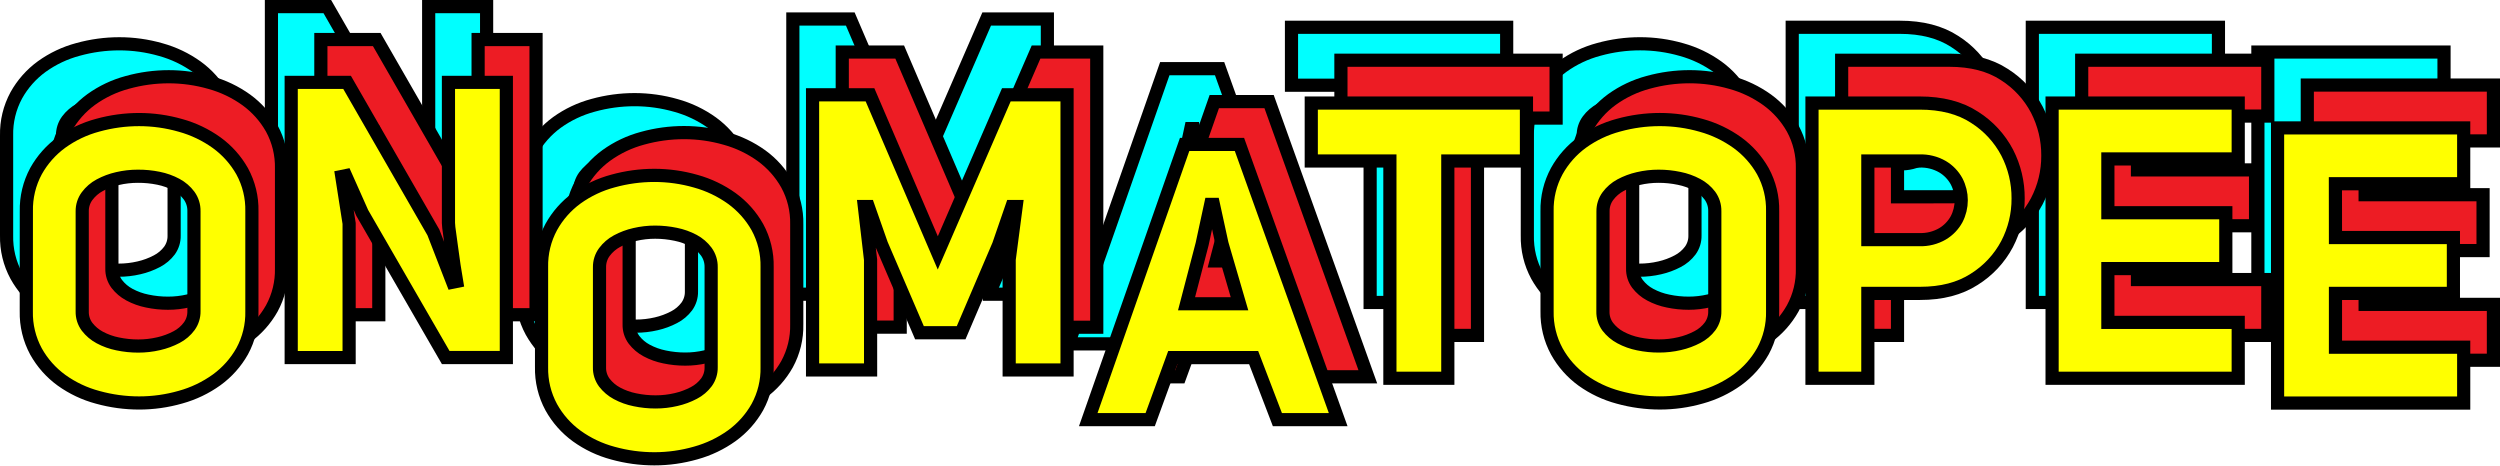
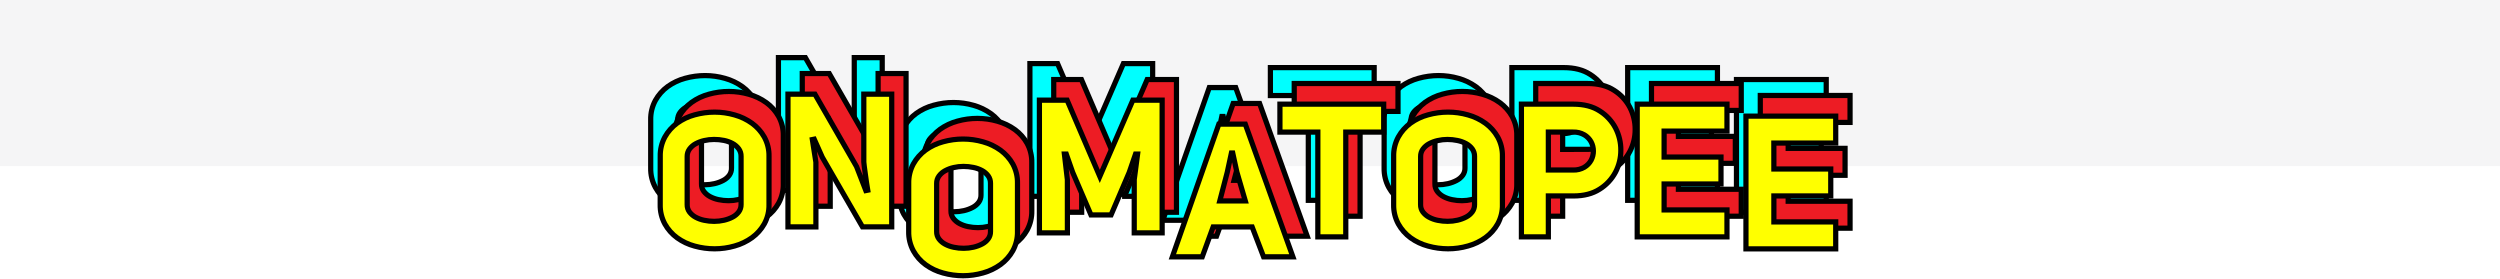
- <svg xmlns="http://www.w3.org/2000/svg" viewBox="0 0 1249.14 232.58">
-   <defs>
-     <style>.cls-1{fill:aqua;}.cls-1,.cls-2,.cls-3{stroke:#000;stroke-miterlimit:10;stroke-width:6.58px;}.cls-2{fill:#ed1c24;}.cls-3{fill:#ff0;}</style>
-   </defs>
-   <g id="Laag_2" data-name="Laag 2">
-     <g id="logo">
-       <g id="logo-2" data-name="logo">
-         <g id="logo-3" data-name="logo">
-           <path class="cls-1" d="M3.29,67.73A40.36,40.36,0,0,1,8.15,47.62,44.58,44.58,0,0,1,20.88,33.25,55.54,55.54,0,0,1,38.94,24.7a77.45,77.45,0,0,1,20.69-2.82,75,75,0,0,1,20.69,2.91A57,57,0,0,1,98.4,33.44a44.93,44.93,0,0,1,12.73,14.28,39.85,39.85,0,0,1,4.86,20v49.93a39.84,39.84,0,0,1-4.86,20A44.86,44.86,0,0,1,98.4,152a56.94,56.94,0,0,1-18.07,8.65,75,75,0,0,1-20.69,2.91,77.45,77.45,0,0,1-20.69-2.82,55.38,55.38,0,0,1-18.07-8.55A44.51,44.51,0,0,1,8.15,137.77a40.35,40.35,0,0,1-4.86-20.11Zm27.91,50a12.34,12.34,0,0,0,2.43,7.68A19.66,19.66,0,0,0,40,130.73a32.21,32.21,0,0,0,8.95,3.21A49.61,49.61,0,0,0,59.22,135a44.39,44.39,0,0,0,10.21-1.17,36.44,36.44,0,0,0,8.95-3.31,18.41,18.41,0,0,0,6.32-5.35A12.38,12.38,0,0,0,87,117.69v-50a12.79,12.79,0,0,0-2.43-7.78,19.23,19.23,0,0,0-6.32-5.45,32.45,32.45,0,0,0-8.95-3.21A49.84,49.84,0,0,0,59,50.2a44.44,44.44,0,0,0-10.21,1.17A34.87,34.87,0,0,0,40,54.67a19.21,19.21,0,0,0-6.32,5.45,12.47,12.47,0,0,0-2.43,7.59Z" />
-           <path class="cls-1" d="M214.19,73.6V3.29h28.95v137.5H212.83l-41.7-72.25-8.3-18.64-1.93.39,3.67,23.5v67H135.62V3.29h27.92l43.14,75,9.63,24.86,1.93-.39q-.58-3.3-1.25-7.87t-1.25-8.93q-.58-4.37-1.06-7.77A40.28,40.28,0,0,1,214.19,73.6Z" />
-           <path class="cls-1" d="M260.72,95.65a40.36,40.36,0,0,1,4.86-20.11A44.56,44.56,0,0,1,278.3,61.16a55.55,55.55,0,0,1,18.07-8.55,77.46,77.46,0,0,1,20.69-2.82,75,75,0,0,1,20.69,2.91,57,57,0,0,1,18.07,8.65,44.92,44.92,0,0,1,12.73,14.28,39.85,39.85,0,0,1,4.86,20v49.93a39.84,39.84,0,0,1-4.86,20,44.85,44.85,0,0,1-12.73,14.28,56.93,56.93,0,0,1-18.07,8.65,75,75,0,0,1-20.69,2.91,77.46,77.46,0,0,1-20.69-2.82,55.38,55.38,0,0,1-18.07-8.55,44.49,44.49,0,0,1-12.73-14.38,40.35,40.35,0,0,1-4.86-20.11Zm28.95,50a12.34,12.34,0,0,0,2.43,7.68,19.65,19.65,0,0,0,6.32,5.35,32.21,32.21,0,0,0,8.95,3.21,49.61,49.61,0,0,0,10.31,1.07,44.38,44.38,0,0,0,10.21-1.17,36.45,36.45,0,0,0,8.95-3.31,18.41,18.41,0,0,0,6.32-5.35,12.39,12.39,0,0,0,2.33-7.49v-50a12.79,12.79,0,0,0-2.43-7.78,19.23,19.23,0,0,0-6.32-5.45,32.45,32.45,0,0,0-8.95-3.21,49.84,49.84,0,0,0-10.31-1.07,44.44,44.44,0,0,0-10.21,1.17,34.87,34.87,0,0,0-8.85,3.31A19.2,19.2,0,0,0,292.1,88a12.47,12.47,0,0,0-2.43,7.59Z" />
-           <path class="cls-1" d="M425.1,147H396.15V9.5h28.7l33.87,79L493,9.5h30.33V147H494.36V91.82l3.48-26.5h-2.13l-6.58,19.15-18.76,43.91H449.55l-19-44.24-6.6-18.82H422l3.1,26.58Z" />
-           <path class="cls-1" d="M658.75,171.81H628.38l-11.87-31h-40.4l-11.3,31H533.87L582,34.31h27.38ZM583,113.91h26.47l-8.76-30-4.28-19.65H595l-4.28,19.85Z" />
-           <path class="cls-1" d="M713.54,42.58V151.13H684.59V42.58H645.3V13.63H752.82V42.58Z" />
-           <path class="cls-1" d="M763.16,67.73A40.36,40.36,0,0,1,768,47.62a44.56,44.56,0,0,1,12.73-14.38,55.55,55.55,0,0,1,18.07-8.55,77.46,77.46,0,0,1,20.69-2.82,75,75,0,0,1,20.69,2.91,57,57,0,0,1,18.07,8.65A44.92,44.92,0,0,1,871,47.72a39.85,39.85,0,0,1,4.86,20v49.93a39.84,39.84,0,0,1-4.86,20A44.85,44.85,0,0,1,858.27,152a56.93,56.93,0,0,1-18.07,8.65,75,75,0,0,1-20.69,2.91,77.46,77.46,0,0,1-20.69-2.82,55.38,55.38,0,0,1-18.07-8.55A44.49,44.49,0,0,1,768,137.77a40.35,40.35,0,0,1-4.86-20.11Zm27.91,50a12.34,12.34,0,0,0,2.43,7.68,19.65,19.65,0,0,0,6.32,5.35,32.21,32.21,0,0,0,8.95,3.21A49.61,49.61,0,0,0,819.09,135a44.38,44.38,0,0,0,10.21-1.17,36.45,36.45,0,0,0,8.95-3.31,18.41,18.41,0,0,0,6.32-5.35,12.39,12.39,0,0,0,2.33-7.49v-50a12.79,12.79,0,0,0-2.43-7.78,19.23,19.23,0,0,0-6.32-5.45,32.45,32.45,0,0,0-8.95-3.21,49.84,49.84,0,0,0-10.31-1.07,44.44,44.44,0,0,0-10.21,1.17,34.87,34.87,0,0,0-8.85,3.31,19.2,19.2,0,0,0-6.32,5.45,12.47,12.47,0,0,0-2.43,7.59Z" />
-           <path class="cls-1" d="M895.49,13.63h53.78q16.53,0,27.43,7.1A46.31,46.31,0,0,1,993,38.43a49.33,49.33,0,0,1,5.45,22.85,48.59,48.59,0,0,1-5.54,22.85,46.32,46.32,0,0,1-16.44,17.6q-10.89,7-27,7H923.41v42.39H895.49Zm53.65,68.23A21.53,21.53,0,0,0,960.76,79a19.2,19.2,0,0,0,7-7.26,20.51,20.51,0,0,0,0-19,19.2,19.2,0,0,0-7-7.26,21.53,21.53,0,0,0-11.61-2.9H923.41V81.86Z" />
-           <path class="cls-1" d="M1043.33,68.42h58.93V96.34h-58.93v26.88h65.13v27.91h-93V13.63h93V41.54h-65.13Z" />
-           <path class="cls-1" d="M1157.05,80.83H1216v27.91h-58.93v26.88h64.1v27.91h-93V26h93V54h-64.1Z" />
+ <svg xmlns="http://www.w3.org/2000/svg" width="1920" height="213.754" viewBox="0 0 1920 213.754">
+   <g id="onomatopee" transform="translate(1.13 -0.419)">
+     <rect id="witte_achtergrond" data-name="witte achtergrond" width="1920" height="127.581" transform="translate(-1.13 0.419)" fill="#f5f5f6" />
+     <g id="onomatopee_logo" data-name="onomatopee logo" transform="translate(498.601 44.679)">
+       <g id="logo" transform="translate(0 0)">
+         <g id="logo-2" data-name="logo">
+           <g id="logo-3" data-name="logo">
+             <path id="Path_22" data-name="Path 22" d="M3.287,55.868a29.918,29.918,0,0,1,3.6-14.907,33.047,33.047,0,0,1,9.437-10.652A41.171,41.171,0,0,1,29.715,23.97a57.413,57.413,0,0,1,15.337-2.09A55.6,55.6,0,0,1,60.39,24.037a42.254,42.254,0,0,1,13.4,6.412,33.306,33.306,0,0,1,9.437,10.586,29.541,29.541,0,0,1,3.6,14.826V92.874a29.533,29.533,0,0,1-3.6,14.826,33.254,33.254,0,0,1-9.437,10.638,42.209,42.209,0,0,1-13.4,6.412,55.6,55.6,0,0,1-15.337,2.157,57.414,57.414,0,0,1-15.337-2.09,41.053,41.053,0,0,1-13.4-6.338A32.995,32.995,0,0,1,6.89,107.788a29.911,29.911,0,0,1-3.6-14.907ZM23.977,92.933a9.148,9.148,0,0,0,1.8,5.693A14.574,14.574,0,0,0,30.5,102.57a23.876,23.876,0,0,0,6.635,2.38,36.774,36.774,0,0,0,7.613.786,32.906,32.906,0,0,0,7.569-.867,27.013,27.013,0,0,0,6.635-2.454,13.647,13.647,0,0,0,4.685-3.966,9.177,9.177,0,0,0,1.7-5.545V55.839a9.481,9.481,0,0,0-1.8-5.767,14.256,14.256,0,0,0-4.685-4.04,24.055,24.055,0,0,0-6.635-2.38,36.946,36.946,0,0,0-7.635-.778,32.944,32.944,0,0,0-7.569.867A25.849,25.849,0,0,0,30.5,46.187a14.24,14.24,0,0,0-4.685,4.04,9.244,9.244,0,0,0-1.8,5.626Z" transform="translate(-3.28 -8.099)" fill="aqua" stroke="#000" stroke-miterlimit="10" stroke-width="4" />
+             <path id="Path_23" data-name="Path 23" d="M193.863,55.41V3.29h21.46V105.218H192.855L161.943,51.659l-6.153-13.818-1.431.289,2.721,17.42v49.667H135.62V3.29h20.7l31.979,55.6,7.139,18.429,1.431-.289q-.43-2.446-.927-5.834t-.927-6.62q-.43-3.239-.786-5.76a29.87,29.87,0,0,1-.363-3.4Z" transform="translate(-37.517 -3.29)" fill="aqua" stroke="#000" stroke-miterlimit="10" stroke-width="4" />
+             <path id="Path_24" data-name="Path 24" d="M260.715,83.786a29.92,29.92,0,0,1,3.6-14.907,33.032,33.032,0,0,1,9.429-10.66,41.178,41.178,0,0,1,13.4-6.338,57.42,57.42,0,0,1,15.337-2.09,55.6,55.6,0,0,1,15.338,2.157,42.254,42.254,0,0,1,13.394,6.412,33.3,33.3,0,0,1,9.437,10.586,29.541,29.541,0,0,1,3.6,14.826v37.013a29.534,29.534,0,0,1-3.6,14.826,33.25,33.25,0,0,1-9.437,10.586,42.2,42.2,0,0,1-13.4,6.412,55.6,55.6,0,0,1-15.337,2.157,57.418,57.418,0,0,1-15.337-2.09,41.052,41.052,0,0,1-13.4-6.338,32.979,32.979,0,0,1-9.437-10.66,29.911,29.911,0,0,1-3.6-14.907Zm21.46,37.065a9.147,9.147,0,0,0,1.8,5.693,14.567,14.567,0,0,0,4.685,3.966,23.876,23.876,0,0,0,6.635,2.38,36.777,36.777,0,0,0,7.643.793,32.9,32.9,0,0,0,7.569-.867,27.019,27.019,0,0,0,6.635-2.454,13.648,13.648,0,0,0,4.685-3.966,9.184,9.184,0,0,0,1.727-5.552V83.778a9.481,9.481,0,0,0-1.8-5.767,14.258,14.258,0,0,0-4.685-4.04,24.057,24.057,0,0,0-6.635-2.38,36.948,36.948,0,0,0-7.643-.793,32.942,32.942,0,0,0-7.569.867,25.85,25.85,0,0,0-6.56,2.454,14.232,14.232,0,0,0-4.685,4,9.243,9.243,0,0,0-1.8,5.626Z" transform="translate(-69.877 -15.32)" fill="aqua" stroke="#000" stroke-miterlimit="10" stroke-width="4" />
+             <path id="Path_25" data-name="Path 25" d="M417.61,111.428H396.15V9.5h21.275l25.108,58.562L467.944,9.5h22.483V111.428H468.952v-40.9l2.58-19.644h-1.579l-4.878,14.2-13.906,32.55H435.735L421.65,64.83l-4.892-13.951h-1.446l2.3,19.7Z" transform="translate(-104.919 -4.897)" fill="aqua" stroke="#000" stroke-miterlimit="10" stroke-width="4" />
+             <path id="Path_26" data-name="Path 26" d="M626.442,136.238H603.93l-8.8-22.98H565.182l-8.377,22.98H533.87L569.548,34.31h20.3ZM570.289,93.317h19.622l-6.494-22.239-3.173-14.566h-1.06l-3.173,14.715Z" transform="translate(-140.548 -11.315)" fill="aqua" stroke="#000" stroke-miterlimit="10" stroke-width="4" />
+             <path id="Path_27" data-name="Path 27" d="M695.886,35.09v80.467h-21.46V35.09H645.3V13.63H725V35.09Z" transform="translate(-169.376 -5.965)" fill="aqua" stroke="#000" stroke-miterlimit="10" stroke-width="4" />
+             <path id="Path_28" data-name="Path 28" d="M763.152,55.866a29.919,29.919,0,0,1,3.588-14.907,33.033,33.033,0,0,1,9.437-10.66,41.177,41.177,0,0,1,13.4-6.338,57.421,57.421,0,0,1,15.338-2.09,55.6,55.6,0,0,1,15.338,2.157,42.256,42.256,0,0,1,13.395,6.412,33.3,33.3,0,0,1,9.451,10.593,29.541,29.541,0,0,1,3.6,14.826V92.871a29.53,29.53,0,0,1-3.6,14.826,33.248,33.248,0,0,1-9.436,10.638,42.207,42.207,0,0,1-13.4,6.412,55.6,55.6,0,0,1-15.337,2.157,57.419,57.419,0,0,1-15.337-2.09,41.05,41.05,0,0,1-13.4-6.338,32.977,32.977,0,0,1-9.451-10.689,29.909,29.909,0,0,1-3.6-14.907ZM783.842,92.93a9.147,9.147,0,0,0,1.8,5.693,14.565,14.565,0,0,0,4.685,3.966,23.879,23.879,0,0,0,6.635,2.38,36.775,36.775,0,0,0,7.65.764,32.9,32.9,0,0,0,7.569-.867,27.019,27.019,0,0,0,6.635-2.454,13.648,13.648,0,0,0,4.685-3.966,9.186,9.186,0,0,0,1.727-5.552V55.829a9.478,9.478,0,0,0-1.8-5.767,14.254,14.254,0,0,0-4.685-4.04,24.052,24.052,0,0,0-6.635-2.38,36.943,36.943,0,0,0-7.643-.793,32.94,32.94,0,0,0-7.568.867,25.848,25.848,0,0,0-6.561,2.454,14.231,14.231,0,0,0-4.685,4.04,9.245,9.245,0,0,0-1.8,5.626Z" transform="translate(-199.86 -8.097)" fill="aqua" stroke="#000" stroke-miterlimit="10" stroke-width="4" />
+             <path id="Path_29" data-name="Path 29" d="M895.49,13.63h39.867q12.254,0,20.334,5.263a34.331,34.331,0,0,1,12.083,13.121,36.57,36.57,0,0,1,4.04,16.938,36.023,36.023,0,0,1-4.107,16.939A34.339,34.339,0,0,1,955.52,78.938q-8.073,5.189-20.015,5.189H916.187V115.55h-20.7ZM935.26,64.208a15.96,15.96,0,0,0,8.614-2.12,14.232,14.232,0,0,0,5.189-5.382,15.2,15.2,0,0,0,0-14.085,14.232,14.232,0,0,0-5.189-5.382,15.96,15.96,0,0,0-8.606-2.15H916.187V64.208Z" transform="translate(-234.102 -5.965)" fill="aqua" stroke="#000" stroke-miterlimit="10" stroke-width="4" />
+             <path id="Path_30" data-name="Path 30" d="M1036.12,54.245H1079.8v20.7H1036.12V94.868h48.28v20.689h-68.94V13.63h68.94V34.319h-48.28Z" transform="translate(-265.139 -5.965)" fill="aqua" stroke="#000" stroke-miterlimit="10" stroke-width="4" />
+             <path id="Path_31" data-name="Path 31" d="M1149.578,66.645h43.7V87.335h-43.684V107.26h47.516V127.95h-68.94V26h68.94V46.756h-47.516Z" transform="translate(-294.298 -9.165)" fill="aqua" stroke="#000" stroke-miterlimit="10" stroke-width="4" />
+           </g>
+           <g id="logo-4" data-name="logo" transform="translate(18.317 12.202)">
+             <path id="Path_32" data-name="Path 32" d="M28,72.328a29.918,29.918,0,0,1,3.6-14.907,33.047,33.047,0,0,1,9.422-10.652,41.172,41.172,0,0,1,13.4-6.338,57.413,57.413,0,0,1,15.337-2.09A55.6,55.6,0,0,1,85.077,40.5a42.253,42.253,0,0,1,13.4,6.412A33.306,33.306,0,0,1,107.908,57.5a29.541,29.541,0,0,1,3.6,14.826v37.013a29.534,29.534,0,0,1-3.6,14.826,33.255,33.255,0,0,1-9.437,10.586,42.21,42.21,0,0,1-13.4,6.42,55.6,55.6,0,0,1-15.322,2.179,57.415,57.415,0,0,1-15.337-2.09,41.054,41.054,0,0,1-13.4-6.338,33,33,0,0,1-9.437-10.66A29.911,29.911,0,0,1,28,109.348Zm20.689,37.065a9.147,9.147,0,0,0,1.8,5.693,14.574,14.574,0,0,0,4.685,3.966,23.877,23.877,0,0,0,6.635,2.38,36.775,36.775,0,0,0,7.643.793,32.909,32.909,0,0,0,7.569-.867,27.013,27.013,0,0,0,6.635-2.454,13.647,13.647,0,0,0,4.685-3.966,9.177,9.177,0,0,0,1.735-5.552V72.321a9.481,9.481,0,0,0-1.8-5.767,14.255,14.255,0,0,0-4.678-4.047,24.055,24.055,0,0,0-6.672-2.38,36.945,36.945,0,0,0-7.643-.793,32.943,32.943,0,0,0-7.554.867,25.849,25.849,0,0,0-6.56,2.454,14.24,14.24,0,0,0-4.685,4.04,9.244,9.244,0,0,0-1.8,5.626Z" transform="translate(-27.989 -24.559)" fill="#ed1c24" stroke="#000" stroke-miterlimit="10" stroke-width="4" />
+             <path id="Path_33" data-name="Path 33" d="M218.563,71.87V19.75h21.46V121.678H217.555L186.643,68.119,180.491,54.3l-1.431.289,2.721,17.42v49.667H160.32V19.75h20.7L213,75.347l7.131,18.406,1.431-.289q-.43-2.446-.927-5.834t-.927-6.62q-.43-3.239-.786-5.76A29.847,29.847,0,0,1,218.563,71.87Z" transform="translate(-62.224 -19.75)" fill="#ed1c24" stroke="#000" stroke-miterlimit="10" stroke-width="4" />
+             <path id="Path_34" data-name="Path 34" d="M285.407,100.246a29.92,29.92,0,0,1,3.6-14.907,33.032,33.032,0,0,1,9.437-10.66,41.177,41.177,0,0,1,13.4-6.338,57.419,57.419,0,0,1,15.337-2.09,55.6,55.6,0,0,1,15.338,2.157,42.252,42.252,0,0,1,13.394,6.412,33.3,33.3,0,0,1,9.429,10.593,29.538,29.538,0,0,1,3.6,14.826v36.99a29.533,29.533,0,0,1-3.6,14.826A33.248,33.248,0,0,1,355.9,162.64a42.2,42.2,0,0,1-13.388,6.464,55.6,55.6,0,0,1-15.337,2.157,57.422,57.422,0,0,1-15.337-2.09,41.052,41.052,0,0,1-13.4-6.345,32.98,32.98,0,0,1-9.437-10.66,29.911,29.911,0,0,1-3.6-14.937Zm21.46,37.065a9.147,9.147,0,0,0,1.8,5.693,14.566,14.566,0,0,0,4.685,3.966,23.88,23.88,0,0,0,6.635,2.38,36.774,36.774,0,0,0,7.643.793,32.9,32.9,0,0,0,7.569-.867,27.021,27.021,0,0,0,6.635-2.454,13.647,13.647,0,0,0,4.685-3.966,9.185,9.185,0,0,0,1.727-5.552V100.238a9.482,9.482,0,0,0-1.8-5.767,14.255,14.255,0,0,0-4.685-4.04,24.053,24.053,0,0,0-6.634-2.38,36.948,36.948,0,0,0-7.643-.793,32.944,32.944,0,0,0-7.539.852,25.845,25.845,0,0,0-6.59,2.417,14.232,14.232,0,0,0-4.685,4.04,9.245,9.245,0,0,0-1.8,5.626Z" transform="translate(-94.583 -31.78)" fill="#ed1c24" stroke="#000" stroke-miterlimit="10" stroke-width="4" />
+             <path id="Path_35" data-name="Path 35" d="M442.3,127.9H420.84V26h21.275l25.107,58.562L492.619,26H515.1V127.928H493.65V87l2.58-19.644H494.65l-4.878,14.2L475.866,114.1H460.425L446.34,81.308l-4.892-13.951H440.01l2.3,19.7Z" transform="translate(-129.623 -21.367)" fill="#ed1c24" stroke="#000" stroke-miterlimit="10" stroke-width="4" />
+             <path id="Path_36" data-name="Path 36" d="M651.135,152.7H628.63l-8.8-22.98H589.882l-8.376,22.98H558.57l35.7-101.928h20.3Zm-56.168-42.913h19.622L608.1,87.546l-3.173-14.552h-1.008l-3.173,14.715Z" transform="translate(-165.254 -27.775)" fill="#ed1c24" stroke="#000" stroke-miterlimit="10" stroke-width="4" />
+             <path id="Path_37" data-name="Path 37" d="M720.578,51.521v80.5h-21.46v-80.5H670V30.09h79.7V51.521Z" transform="translate(-194.082 -22.425)" fill="#ed1c24" stroke="#000" stroke-miterlimit="10" stroke-width="4" />
+             <path id="Path_38" data-name="Path 38" d="M787.847,72.326a29.92,29.92,0,0,1,3.6-14.907,33.033,33.033,0,0,1,9.437-10.66,41.178,41.178,0,0,1,13.4-6.338,57.421,57.421,0,0,1,15.338-2.09,55.6,55.6,0,0,1,15.338,2.157,42.252,42.252,0,0,1,13.424,6.419,33.3,33.3,0,0,1,9.437,10.586,29.544,29.544,0,0,1,3.6,14.826v37.013a29.535,29.535,0,0,1-3.6,14.826,33.248,33.248,0,0,1-9.437,10.608,42.2,42.2,0,0,1-13.4,6.412,55.6,55.6,0,0,1-15.367,2.172,57.421,57.421,0,0,1-15.337-2.091,41.05,41.05,0,0,1-13.4-6.338,32.978,32.978,0,0,1-9.437-10.66,29.915,29.915,0,0,1-3.6-14.907Zm20.69,37.065a9.147,9.147,0,0,0,1.8,5.693,14.566,14.566,0,0,0,4.685,3.966,23.88,23.88,0,0,0,6.634,2.38,36.779,36.779,0,0,0,7.643.793,32.9,32.9,0,0,0,7.584-.89,27.022,27.022,0,0,0,6.634-2.454,13.645,13.645,0,0,0,4.685-3.966,9.183,9.183,0,0,0,1.727-5.552V72.3a9.481,9.481,0,0,0-1.8-5.767,14.26,14.26,0,0,0-4.685-4.04,24.057,24.057,0,0,0-6.635-2.38,36.945,36.945,0,0,0-7.643-.793,32.942,32.942,0,0,0-7.569.867,25.848,25.848,0,0,0-6.56,2.454,14.232,14.232,0,0,0-4.685,4.04,9.245,9.245,0,0,0-1.8,5.626Z" transform="translate(-224.568 -24.557)" fill="#ed1c24" stroke="#000" stroke-miterlimit="10" stroke-width="4" />
+             <path id="Path_39" data-name="Path 39" d="M920.19,30.09h39.889q12.253,0,20.333,5.263a34.327,34.327,0,0,1,12.113,13.121,36.57,36.57,0,0,1,4.04,16.939,36.024,36.024,0,0,1-4.107,16.939A34.334,34.334,0,0,1,980.272,95.4q-8.072,5.189-20.015,5.189H940.879V132.01H920.19Zm39.77,50.578a15.96,15.96,0,0,0,8.606-2.15,14.234,14.234,0,0,0,5.189-5.382,15.2,15.2,0,0,0,0-14.085,14.234,14.234,0,0,0-5.189-5.382,15.96,15.96,0,0,0-8.606-2.15H940.879V80.676Z" transform="translate(-258.808 -22.425)" fill="#ed1c24" stroke="#000" stroke-miterlimit="10" stroke-width="4" />
+             <path id="Path_40" data-name="Path 40" d="M1060.79,70.713h43.736V91.4H1060.79v19.926h48.28v20.689h-68.94V30.09h68.94V50.779h-48.28Z" transform="translate(-289.838 -22.425)" fill="#ed1c24" stroke="#000" stroke-miterlimit="10" stroke-width="4" />
+             <path id="Path_41" data-name="Path 41" d="M1174.273,83.115h43.685V103.8h-43.685v19.926h47.517v20.7h-68.94V42.5h68.94V63.189h-47.517Z" transform="translate(-319 -25.636)" fill="#ed1c24" stroke="#000" stroke-miterlimit="10" stroke-width="4" />
+           </g>
+           <path id="Path_42" data-name="Path 42" d="M13.16,93.728a29.919,29.919,0,0,1,3.58-14.9,33.047,33.047,0,0,1,9.451-10.66,41.172,41.172,0,0,1,13.4-6.338,57.414,57.414,0,0,1,15.337-2.09A55.6,55.6,0,0,1,70.261,61.9a42.253,42.253,0,0,1,13.4,6.412A33.307,33.307,0,0,1,93.093,78.9a29.541,29.541,0,0,1,3.6,14.826v37.013a29.533,29.533,0,0,1-3.6,14.826,33.255,33.255,0,0,1-9.437,10.586,42.209,42.209,0,0,1-13.4,6.412,55.6,55.6,0,0,1-15.337,2.157,57.412,57.412,0,0,1-15.337-2.09,41.053,41.053,0,0,1-13.4-6.323,33,33,0,0,1-9.451-10.645,29.911,29.911,0,0,1-3.6-14.907Zm20.689,37.065a9.147,9.147,0,0,0,1.8,5.693,14.574,14.574,0,0,0,4.685,3.966,23.876,23.876,0,0,0,6.635,2.38,36.777,36.777,0,0,0,7.643.793,32.908,32.908,0,0,0,7.569-.867,27.011,27.011,0,0,0,6.635-2.454,13.647,13.647,0,0,0,4.685-4.018,9.177,9.177,0,0,0,1.735-5.552V93.669a9.481,9.481,0,0,0-1.8-5.767,14.255,14.255,0,0,0-4.685-4.04,24.056,24.056,0,0,0-6.635-2.38,36.946,36.946,0,0,0-7.643-.749A32.942,32.942,0,0,0,46.9,81.6a25.847,25.847,0,0,0-6.56,2.454A14.24,14.24,0,0,0,35.65,88.1a9.244,9.244,0,0,0-1.8,5.626Z" transform="translate(-5.828 -17.894)" fill="#ff0" stroke="#000" stroke-miterlimit="10" stroke-width="4" />
+           <path id="Path_43" data-name="Path 43" d="M203.743,93.27V41.15h21.446V143.078H202.735L171.816,89.527l-6.153-13.818L164.232,76l2.721,17.42v49.667H145.5V41.15h20.7l31.979,55.6,7.139,18.421,1.431-.289q-.43-2.446-.927-5.834t-.927-6.62q-.43-3.239-.786-5.76A29.86,29.86,0,0,1,203.743,93.27Z" transform="translate(-40.074 -13.085)" fill="#ff0" stroke="#000" stroke-miterlimit="10" stroke-width="4" />
+           <path id="Path_44" data-name="Path 44" d="M270.587,121.641a29.918,29.918,0,0,1,3.6-14.907,33.031,33.031,0,0,1,9.437-10.675,41.178,41.178,0,0,1,13.4-6.338,57.42,57.42,0,0,1,15.337-2.09A55.6,55.6,0,0,1,327.7,89.787,42.252,42.252,0,0,1,341.092,96.2a33.3,33.3,0,0,1,9.437,10.586,29.539,29.539,0,0,1,3.6,14.826v37.013a29.531,29.531,0,0,1-3.6,14.826,33.245,33.245,0,0,1-9.437,10.586,42.2,42.2,0,0,1-13.4,6.412,55.6,55.6,0,0,1-15.337,2.157,57.417,57.417,0,0,1-15.337-2.091,41.052,41.052,0,0,1-13.4-6.338,32.98,32.98,0,0,1-9.437-10.66,29.91,29.91,0,0,1-3.6-14.907Zm21.46,37.065a9.148,9.148,0,0,0,1.8,5.693,14.567,14.567,0,0,0,4.685,3.966,23.88,23.88,0,0,0,6.635,2.38,36.779,36.779,0,0,0,7.643.793,32.9,32.9,0,0,0,7.569-.867,27.024,27.024,0,0,0,6.635-2.454,13.646,13.646,0,0,0,4.663-3.959,9.184,9.184,0,0,0,1.727-5.552V121.641a9.481,9.481,0,0,0-1.8-5.767,14.256,14.256,0,0,0-4.685-4.04,24.057,24.057,0,0,0-6.635-2.38,36.944,36.944,0,0,0-7.613-.793,32.941,32.941,0,0,0-7.569.867,25.848,25.848,0,0,0-6.56,2.454,14.232,14.232,0,0,0-4.685,4.04,9.243,9.243,0,0,0-1.8,5.626Z" transform="translate(-72.433 -25.109)" fill="#ff0" stroke="#000" stroke-miterlimit="10" stroke-width="4" />
+           <path id="Path_45" data-name="Path 45" d="M427.5,149.288H406V47.36h21.275l25.108,58.562,25.4-58.562h22.483V149.288H478.825v-40.9l2.58-19.644h-1.572l-4.893,14.2-13.907,32.55H445.6L431.515,102.7l-4.893-13.951h-1.438l2.3,19.7Z" transform="translate(-107.467 -14.691)" fill="#ff0" stroke="#000" stroke-miterlimit="10" stroke-width="4" />
+           <path id="Path_46" data-name="Path 46" d="M636.322,174.1H613.81l-8.8-22.98H575.07l-8.377,22.98H543.75l35.7-101.928h20.3Zm-56.167-42.913h19.622l-6.494-22.239L590.11,94.379H589.1l-3.18,14.729Z" transform="translate(-143.104 -21.11)" fill="#ff0" stroke="#000" stroke-miterlimit="10" stroke-width="4" />
+           <path id="Path_47" data-name="Path 47" d="M705.758,72.95v80.475H684.305V72.95H655.18V51.49h79.7V72.95Z" transform="translate(-171.932 -15.76)" fill="#ff0" stroke="#000" stroke-miterlimit="10" stroke-width="4" />
+           <path id="Path_48" data-name="Path 48" d="M773,93.726a29.923,29.923,0,0,1,3.6-14.907,33.037,33.037,0,0,1,9.437-10.66,41.179,41.179,0,0,1,13.4-6.338,57.418,57.418,0,0,1,15.337-2.09,55.6,55.6,0,0,1,15.338,2.157A42.253,42.253,0,0,1,843.5,68.3a33.3,33.3,0,0,1,9.437,10.586,29.541,29.541,0,0,1,3.6,14.826v37.013a29.531,29.531,0,0,1-3.6,14.826,33.242,33.242,0,0,1-9.437,10.586,42.2,42.2,0,0,1-13.4,6.412,55.6,55.6,0,0,1-15.337,2.157,57.418,57.418,0,0,1-15.337-2.09,41.051,41.051,0,0,1-13.373-6.316,32.982,32.982,0,0,1-9.437-10.66A29.912,29.912,0,0,1,773,130.746Zm20.689,37.065a9.147,9.147,0,0,0,1.8,5.693,14.568,14.568,0,0,0,4.685,3.966,23.877,23.877,0,0,0,6.635,2.38,36.772,36.772,0,0,0,7.7.771,32.9,32.9,0,0,0,7.569-.867,27.022,27.022,0,0,0,6.635-2.454,13.649,13.649,0,0,0,4.685-3.966,9.186,9.186,0,0,0,1.727-5.552V93.7a9.483,9.483,0,0,0-1.8-5.767,14.254,14.254,0,0,0-4.729-4.025,24.056,24.056,0,0,0-6.635-2.38,36.946,36.946,0,0,0-7.643-.793,32.942,32.942,0,0,0-7.569.867,25.851,25.851,0,0,0-6.56,2.454,14.231,14.231,0,0,0-4.67,4.047,9.243,9.243,0,0,0-1.8,5.626Z" transform="translate(-202.41 -17.891)" fill="#ff0" stroke="#000" stroke-miterlimit="10" stroke-width="4" />
+           <path id="Path_49" data-name="Path 49" d="M905.37,51.49h39.867q12.254,0,20.334,5.263a34.331,34.331,0,0,1,12.112,13.121,36.567,36.567,0,0,1,4.04,16.939,36.017,36.017,0,0,1-4.106,16.939A34.34,34.34,0,0,1,965.43,116.8q-8.072,5.189-20.015,5.189H926.06v31.438H905.37Zm39.755,50.586a15.962,15.962,0,0,0,8.607-2.15,14.231,14.231,0,0,0,5.189-5.382,15.2,15.2,0,0,0,0-14.085,14.231,14.231,0,0,0-5.189-5.382,15.962,15.962,0,0,0-8.607-2.128H926.06v29.125Z" transform="translate(-236.658 -15.76)" fill="#ff0" stroke="#000" stroke-miterlimit="10" stroke-width="4" />
+           <path id="Path_50" data-name="Path 50" d="M1046,92.113h43.685V112.8H1046v19.926h48.28v20.7h-68.94V51.49h68.94v20.7H1046Z" transform="translate(-267.695 -15.76)" fill="#ff0" stroke="#000" stroke-miterlimit="10" stroke-width="4" />
+           <path id="Path_51" data-name="Path 51" d="M1159.446,104.515h43.684V125.2h-43.684v19.926h47.495v20.7H1138V63.9h68.94V84.589h-47.517Z" transform="translate(-296.841 -18.97)" fill="#ff0" stroke="#000" stroke-miterlimit="10" stroke-width="4" />
        </g>
-         <g id="logo-4" data-name="logo">
-           <path class="cls-2" d="M28,84.19a40.36,40.36,0,0,1,4.86-20.11A44.58,44.58,0,0,1,45.57,49.71a55.54,55.54,0,0,1,18.07-8.55,77.45,77.45,0,0,1,20.69-2.82A75,75,0,0,1,105,41.26a57,57,0,0,1,18.07,8.65,44.93,44.93,0,0,1,12.73,14.28,39.85,39.85,0,0,1,4.86,20v49.93a39.84,39.84,0,0,1-4.86,20,44.86,44.86,0,0,1-12.73,14.28A56.94,56.94,0,0,1,105,177.06,75,75,0,0,1,84.33,180a77.45,77.45,0,0,1-20.69-2.82,55.38,55.38,0,0,1-18.07-8.55,44.51,44.51,0,0,1-12.73-14.38A40.35,40.35,0,0,1,28,134.13Zm27.91,50a12.34,12.34,0,0,0,2.43,7.68,19.66,19.66,0,0,0,6.32,5.35,32.21,32.21,0,0,0,8.95,3.21,49.61,49.61,0,0,0,10.31,1.07,44.39,44.39,0,0,0,10.21-1.17,36.44,36.44,0,0,0,8.95-3.31,18.41,18.41,0,0,0,6.32-5.35,12.38,12.38,0,0,0,2.34-7.49v-50a12.79,12.79,0,0,0-2.43-7.78A19.23,19.23,0,0,0,103,70.94,32.45,32.45,0,0,0,94,67.73a49.84,49.84,0,0,0-10.31-1.07A44.44,44.44,0,0,0,73.5,67.83a34.87,34.87,0,0,0-8.85,3.31,19.21,19.21,0,0,0-6.32,5.45,12.47,12.47,0,0,0-2.43,7.59Z" />
-           <path class="cls-2" d="M238.89,90.06V19.75h28.95v137.5H237.53L195.83,85l-8.3-18.64-1.93.39,3.67,23.5v67H160.32V19.75h27.92l43.14,75L241,119.58l1.93-.39q-.58-3.3-1.25-7.87t-1.25-8.93q-.58-4.37-1.06-7.77A40.28,40.28,0,0,1,238.89,90.06Z" />
-           <path class="cls-2" d="M285.41,112.11A40.36,40.36,0,0,1,290.27,92,44.56,44.56,0,0,1,303,77.62a55.55,55.55,0,0,1,18.07-8.55,77.46,77.46,0,0,1,20.69-2.82,75,75,0,0,1,20.69,2.91,57,57,0,0,1,18.07,8.65A44.92,44.92,0,0,1,393.24,92.1a39.85,39.85,0,0,1,4.86,20V162a39.84,39.84,0,0,1-4.86,20,44.85,44.85,0,0,1-12.73,14.28A56.93,56.93,0,0,1,362.45,205a75,75,0,0,1-20.69,2.91,77.46,77.46,0,0,1-20.69-2.82A55.38,55.38,0,0,1,303,196.53a44.49,44.49,0,0,1-12.73-14.38A40.35,40.35,0,0,1,285.41,162Zm28.95,50a12.34,12.34,0,0,0,2.43,7.68,19.65,19.65,0,0,0,6.32,5.35,32.21,32.21,0,0,0,8.95,3.21,49.61,49.61,0,0,0,10.31,1.07,44.38,44.38,0,0,0,10.21-1.17,36.45,36.45,0,0,0,8.95-3.31,18.41,18.41,0,0,0,6.32-5.35,12.39,12.39,0,0,0,2.33-7.49v-50a12.79,12.79,0,0,0-2.43-7.78,19.23,19.23,0,0,0-6.32-5.45,32.45,32.45,0,0,0-8.95-3.21,49.84,49.84,0,0,0-10.31-1.07A44.44,44.44,0,0,0,332,95.74,34.87,34.87,0,0,0,323.11,99a19.2,19.2,0,0,0-6.32,5.45,12.47,12.47,0,0,0-2.43,7.59Z" />
-           <path class="cls-2" d="M449.79,163.46H420.84V26h28.7l33.87,79,34.26-79H548v137.5H519.06V108.29l3.48-26.5h-2.13l-6.58,19.15-18.76,43.91H474.24l-19-44.24-6.6-18.82h-1.94l3.1,26.58Z" />
-           <path class="cls-2" d="M683.44,188.27H653.08l-11.87-31h-40.4l-11.3,31H558.57l48.16-137.5h27.38Zm-75.77-57.89h26.47l-8.76-30L621.1,80.75h-1.36l-4.28,19.85Z" />
-           <path class="cls-2" d="M738.23,59V167.59H709.28V59H670V30.09H777.52V59Z" />
-           <path class="cls-2" d="M787.85,84.19a40.36,40.36,0,0,1,4.86-20.11,44.56,44.56,0,0,1,12.73-14.38,55.55,55.55,0,0,1,18.07-8.55,77.46,77.46,0,0,1,20.69-2.82,75,75,0,0,1,20.69,2.91A57,57,0,0,1,883,49.9a44.92,44.92,0,0,1,12.73,14.28,39.85,39.85,0,0,1,4.86,20v49.93a39.84,39.84,0,0,1-4.86,20A44.85,44.85,0,0,1,883,168.42a56.93,56.93,0,0,1-18.07,8.65A75,75,0,0,1,844.2,180a77.46,77.46,0,0,1-20.69-2.82,55.38,55.38,0,0,1-18.07-8.55,44.49,44.49,0,0,1-12.73-14.38,40.35,40.35,0,0,1-4.86-20.11Zm27.91,50a12.34,12.34,0,0,0,2.43,7.68,19.65,19.65,0,0,0,6.32,5.35,32.21,32.21,0,0,0,8.95,3.21,49.61,49.61,0,0,0,10.31,1.07A44.38,44.38,0,0,0,854,150.3a36.45,36.45,0,0,0,8.95-3.31,18.41,18.41,0,0,0,6.32-5.35,12.39,12.39,0,0,0,2.33-7.49v-50a12.79,12.79,0,0,0-2.43-7.78,19.23,19.23,0,0,0-6.32-5.45,32.45,32.45,0,0,0-8.95-3.21,49.84,49.84,0,0,0-10.31-1.07,44.44,44.44,0,0,0-10.21,1.17,34.87,34.87,0,0,0-8.85,3.31,19.2,19.2,0,0,0-6.32,5.45,12.47,12.47,0,0,0-2.43,7.59Z" />
-           <path class="cls-2" d="M920.19,30.09H974q16.53,0,27.43,7.1a46.31,46.31,0,0,1,16.34,17.7,49.33,49.33,0,0,1,5.45,22.85,48.59,48.59,0,0,1-5.54,22.85,46.32,46.32,0,0,1-16.44,17.6q-10.89,7-27,7H948.1v42.39H920.19Zm53.65,68.23a21.53,21.53,0,0,0,11.61-2.9,19.2,19.2,0,0,0,7-7.26,20.51,20.51,0,0,0,0-19,19.2,19.2,0,0,0-7-7.26A21.53,21.53,0,0,0,973.84,59H948.1V98.33Z" />
-           <path class="cls-2" d="M1068,84.89H1127V112.8H1068v26.88h65.13v27.91h-93V30.09h93V58H1068Z" />
-           <path class="cls-2" d="M1181.75,97.29h58.93v27.91h-58.93v26.88h64.1V180h-93V42.5h93V70.41h-64.1Z" />
-         </g>
-         <path class="cls-3" d="M13.17,105.59A40.36,40.36,0,0,1,18,85.49,44.58,44.58,0,0,1,30.75,71.11a55.54,55.54,0,0,1,18.07-8.55,77.45,77.45,0,0,1,20.69-2.82A75,75,0,0,1,90.2,62.66a57,57,0,0,1,18.07,8.65A44.93,44.93,0,0,1,121,85.58a39.85,39.85,0,0,1,4.86,20v49.93a39.84,39.84,0,0,1-4.86,20,44.86,44.86,0,0,1-12.73,14.28,56.94,56.94,0,0,1-18.07,8.65,75,75,0,0,1-20.69,2.91,77.45,77.45,0,0,1-20.69-2.82A55.38,55.38,0,0,1,30.75,190,44.51,44.51,0,0,1,18,175.64a40.35,40.35,0,0,1-4.86-20.11Zm27.91,50a12.34,12.34,0,0,0,2.43,7.68,19.66,19.66,0,0,0,6.32,5.35,32.21,32.21,0,0,0,8.95,3.21,49.61,49.61,0,0,0,10.31,1.07,44.39,44.39,0,0,0,10.21-1.17,36.44,36.44,0,0,0,8.95-3.31A18.41,18.41,0,0,0,94.57,163a12.38,12.38,0,0,0,2.34-7.49v-50a12.79,12.79,0,0,0-2.43-7.78,19.23,19.23,0,0,0-6.32-5.45,32.45,32.45,0,0,0-8.95-3.21A49.84,49.84,0,0,0,68.9,88.06a44.44,44.44,0,0,0-10.21,1.17,34.87,34.87,0,0,0-8.85,3.31A19.21,19.21,0,0,0,43.51,98a12.47,12.47,0,0,0-2.43,7.59Z" />
-         <path class="cls-3" d="M224.07,111.46V41.15H253v137.5H222.71L181,106.41l-8.3-18.64-1.93.39,3.67,23.5v67H145.5V41.15h27.92l43.14,75L226.19,141l1.93-.39q-.58-3.3-1.25-7.87t-1.25-8.93q-.58-4.37-1.06-7.77A40.28,40.28,0,0,1,224.07,111.46Z" />
-         <path class="cls-3" d="M270.59,133.51a40.36,40.36,0,0,1,4.86-20.11A44.56,44.56,0,0,1,288.18,99a55.55,55.55,0,0,1,18.07-8.55,77.46,77.46,0,0,1,20.69-2.82,75,75,0,0,1,20.69,2.91,57,57,0,0,1,18.07,8.65,44.92,44.92,0,0,1,12.73,14.28,39.85,39.85,0,0,1,4.86,20v49.93a39.84,39.84,0,0,1-4.86,20,44.85,44.85,0,0,1-12.73,14.28,56.93,56.93,0,0,1-18.07,8.65,75,75,0,0,1-20.69,2.91,77.46,77.46,0,0,1-20.69-2.82,55.38,55.38,0,0,1-18.07-8.55,44.49,44.49,0,0,1-12.73-14.38,40.35,40.35,0,0,1-4.86-20.11Zm28.95,50a12.34,12.34,0,0,0,2.43,7.68,19.65,19.65,0,0,0,6.32,5.35,32.21,32.21,0,0,0,8.95,3.21,49.61,49.61,0,0,0,10.31,1.07,44.38,44.38,0,0,0,10.21-1.17,36.45,36.45,0,0,0,8.95-3.31A18.41,18.41,0,0,0,353,191a12.39,12.39,0,0,0,2.33-7.49v-50a12.79,12.79,0,0,0-2.43-7.78,19.23,19.23,0,0,0-6.32-5.45,32.45,32.45,0,0,0-8.95-3.21A49.84,49.84,0,0,0,327.36,116a44.44,44.44,0,0,0-10.21,1.17,34.87,34.87,0,0,0-8.85,3.31,19.2,19.2,0,0,0-6.32,5.45,12.47,12.47,0,0,0-2.43,7.59Z" />
-         <path class="cls-3" d="M435,184.86H406V47.36h28.7l33.87,79,34.26-79h30.33v137.5H504.24V129.69l3.48-26.5H505.6L499,122.34l-18.76,43.91H459.42l-19-44.24-6.6-18.82h-1.94l3.1,26.58Z" />
-         <path class="cls-3" d="M668.63,209.67H638.26l-11.87-31H586l-11.3,31H543.75l48.16-137.5H619.3Zm-75.77-57.89h26.47l-8.76-30-4.28-19.65h-1.36L600.64,122Z" />
-         <path class="cls-3" d="M723.41,80.44V189H694.47V80.44H655.18V51.49H762.7V80.44Z" />
-         <path class="cls-3" d="M773,105.59a40.36,40.36,0,0,1,4.86-20.11,44.56,44.56,0,0,1,12.73-14.38,55.55,55.55,0,0,1,18.07-8.55,77.46,77.46,0,0,1,20.69-2.82,75,75,0,0,1,20.69,2.91,57,57,0,0,1,18.07,8.65,44.92,44.92,0,0,1,12.73,14.28,39.85,39.85,0,0,1,4.86,20v49.93a39.84,39.84,0,0,1-4.86,20,44.85,44.85,0,0,1-12.73,14.28,56.93,56.93,0,0,1-18.07,8.65,75,75,0,0,1-20.69,2.91,77.46,77.46,0,0,1-20.69-2.82A55.38,55.38,0,0,1,790.62,190a44.49,44.49,0,0,1-12.73-14.38A40.35,40.35,0,0,1,773,155.53Zm27.91,50a12.34,12.34,0,0,0,2.43,7.68,19.65,19.65,0,0,0,6.32,5.35,32.21,32.21,0,0,0,8.95,3.21A49.61,49.61,0,0,0,829,172.87a44.38,44.38,0,0,0,10.21-1.17,36.45,36.45,0,0,0,8.95-3.31,18.41,18.41,0,0,0,6.32-5.35,12.39,12.39,0,0,0,2.33-7.49v-50a12.79,12.79,0,0,0-2.43-7.78A19.23,19.23,0,0,0,848,92.34a32.45,32.45,0,0,0-8.95-3.21,49.84,49.84,0,0,0-10.31-1.07,44.44,44.44,0,0,0-10.21,1.17,34.87,34.87,0,0,0-8.85,3.31A19.2,19.2,0,0,0,803.38,98a12.47,12.47,0,0,0-2.43,7.59Z" />
-         <path class="cls-3" d="M905.37,51.49h53.78q16.53,0,27.43,7.1a46.31,46.31,0,0,1,16.34,17.7,49.33,49.33,0,0,1,5.45,22.85,48.59,48.59,0,0,1-5.54,22.85,46.32,46.32,0,0,1-16.44,17.6q-10.89,7-27,7H933.28V189H905.37ZM959,119.73a21.53,21.53,0,0,0,11.61-2.9,19.2,19.2,0,0,0,7-7.26,20.51,20.51,0,0,0,0-19,19.2,19.2,0,0,0-7-7.26A21.53,21.53,0,0,0,959,80.44H933.28v39.29Z" />
-         <path class="cls-3" d="M1053.21,106.29h58.93V134.2h-58.93v26.88h65.13V189h-93V51.49h93V79.41h-65.13Z" />
-         <path class="cls-3" d="M1166.93,118.69h58.93V146.6h-58.93v26.88H1231V201.4h-93V63.9h93V91.81h-64.1Z" />
      </g>
    </g>
  </g>
</svg>
